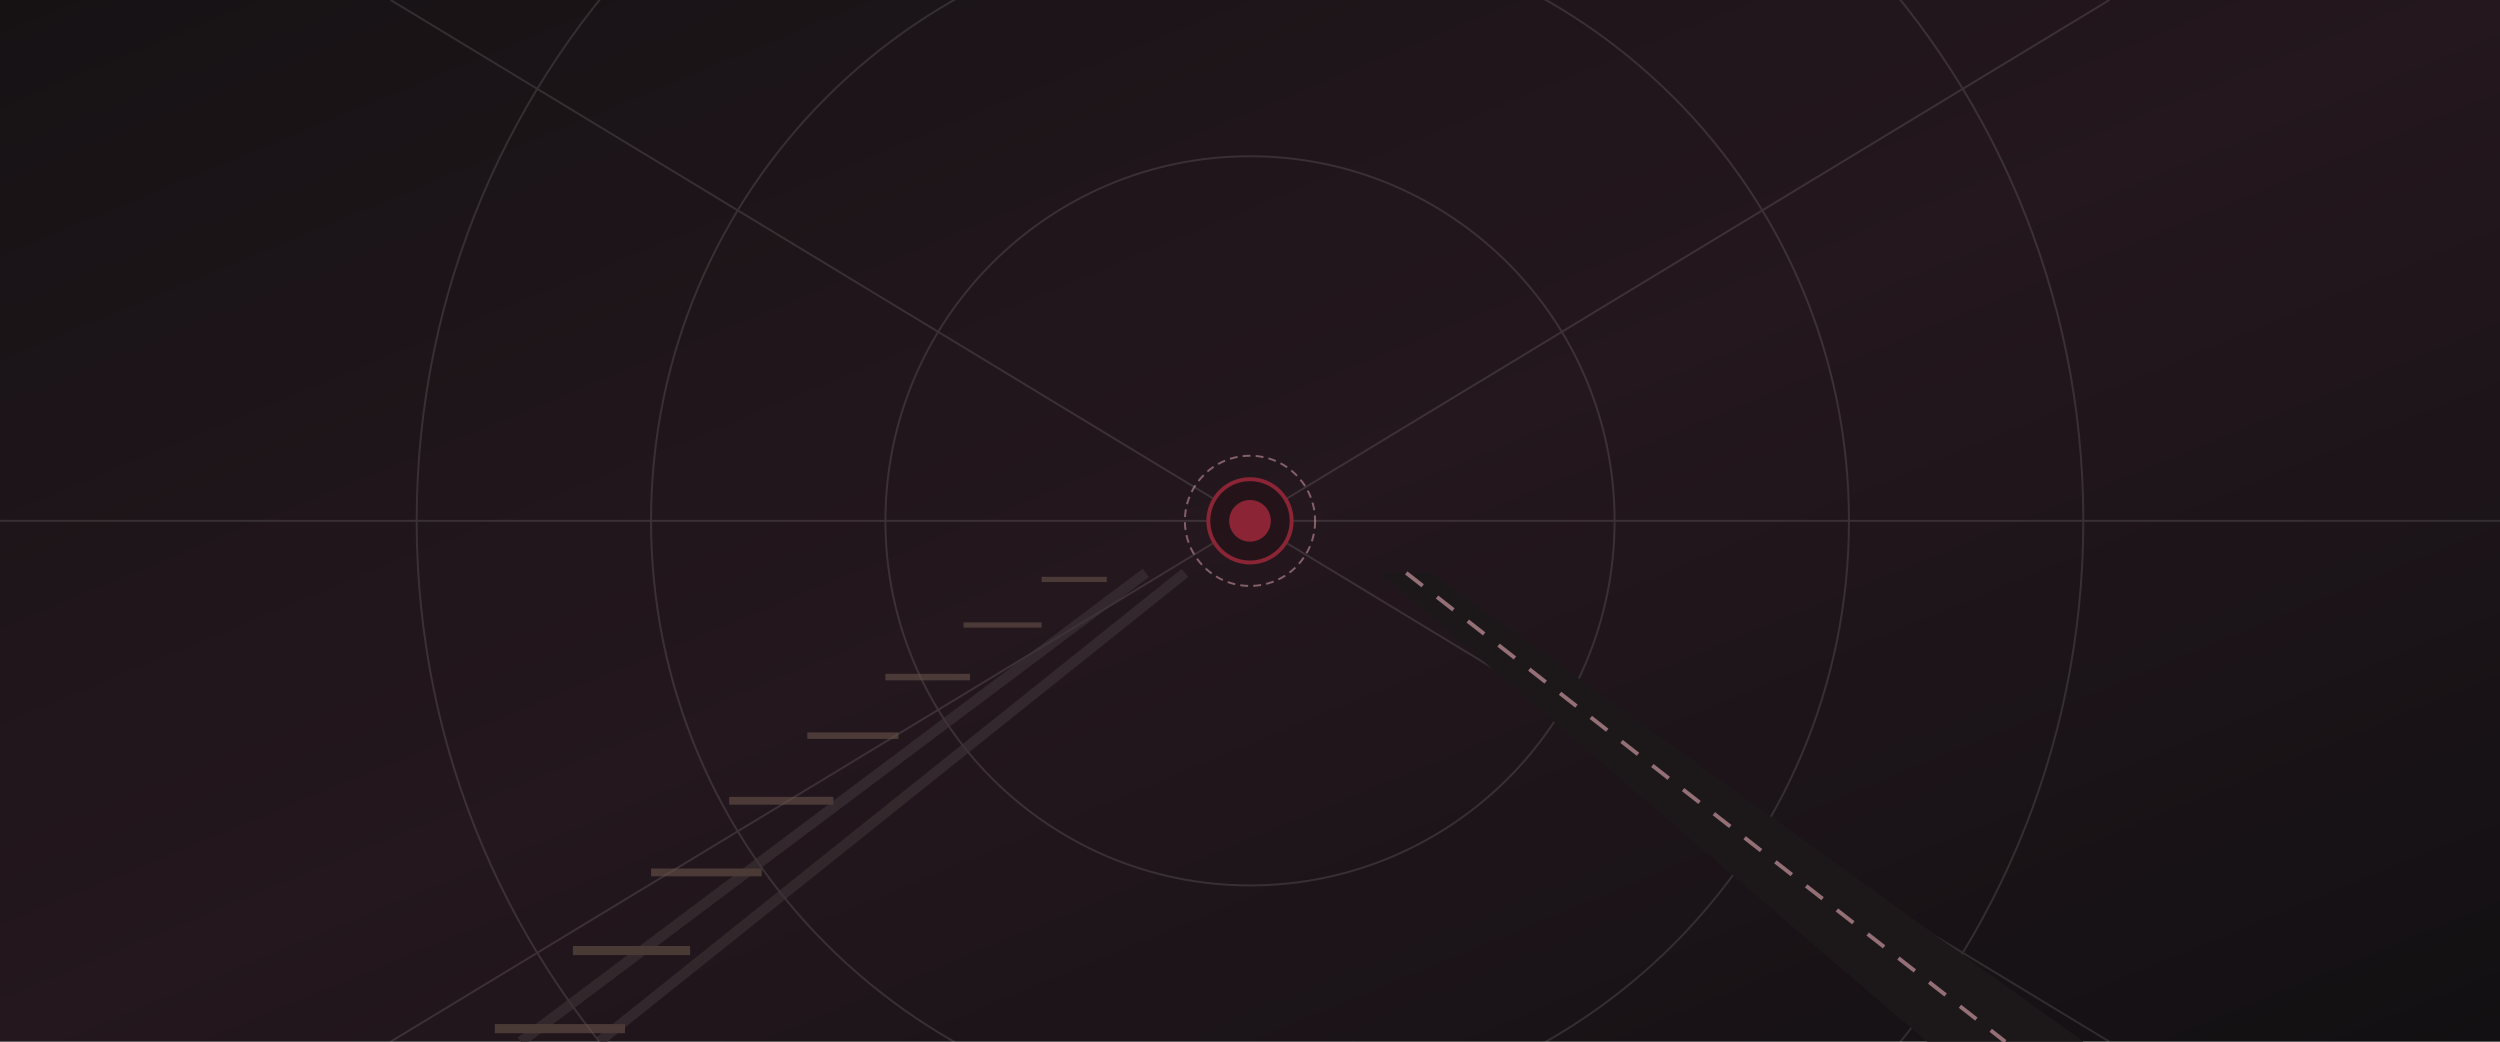
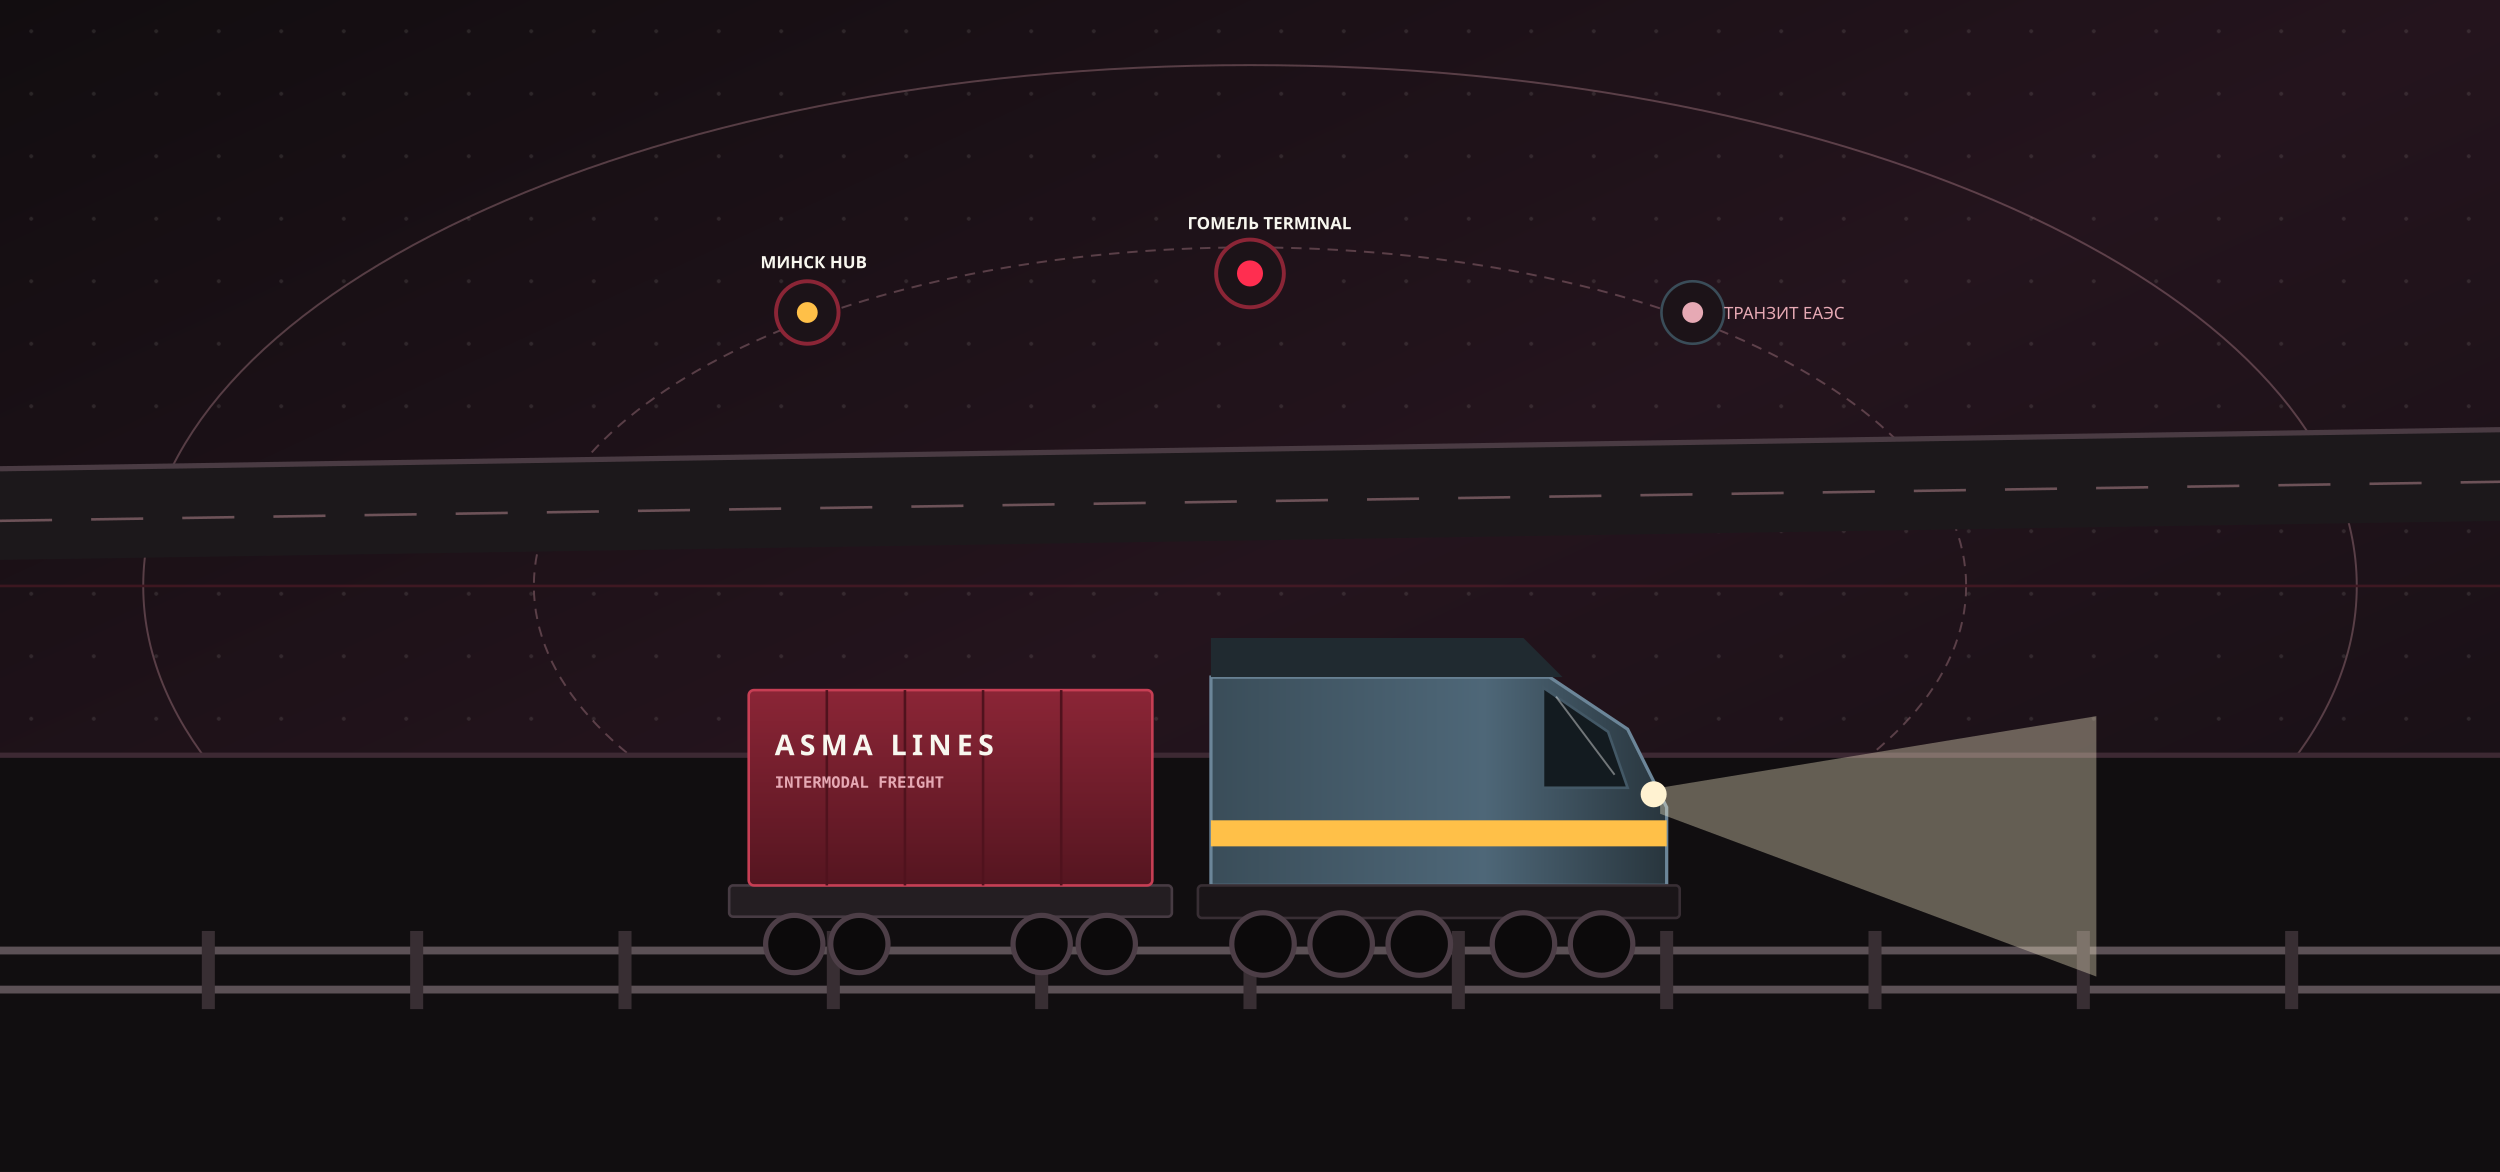
- <svg xmlns="http://www.w3.org/2000/svg" width="1920" height="800" viewBox="0 0 1920 800" fill="none">
+ <svg xmlns="http://www.w3.org/2000/svg" width="1920" height="900" viewBox="0 0 1920 900" fill="none">
  <defs>
-     <linearGradient id="rail_bg" x1="0%" y1="0%" x2="100%" y2="100%">
-       <stop offset="0%" stop-color="#161214" />
-       <stop offset="50%" stop-color="#24171E" />
-       <stop offset="100%" stop-color="#121012" />
+     <linearGradient id="rail_sky" x1="0%" y1="0%" x2="100%" y2="100%">
+       <stop offset="0%" stop-color="#120D10" />
+       <stop offset="50%" stop-color="#24141D" />
+       <stop offset="100%" stop-color="#140F13" />
    </linearGradient>
+     <linearGradient id="train_cab_grad" x1="0%" y1="0%" x2="100%" y2="0%">
+       <stop offset="0%" stop-color="#3A4D59" />
+       <stop offset="60%" stop-color="#4E6778" />
+       <stop offset="100%" stop-color="#28353D" />
+     </linearGradient>
+     <linearGradient id="cont_red" x1="0%" y1="0%" x2="0%" y2="100%">
+       <stop offset="0%" stop-color="#8B2536" />
+       <stop offset="100%" stop-color="#551520" />
+     </linearGradient>
+     <linearGradient id="cont_blue" x1="0%" y1="0%" x2="0%" y2="100%">
+       <stop offset="0%" stop-color="#364954" />
+       <stop offset="100%" stop-color="#1E2B33" />
+     </linearGradient>
+     <pattern id="rail_grid" width="48" height="48" patternUnits="userSpaceOnUse">
+       <circle cx="24" cy="24" r="1.5" fill="#F8F7EF" fill-opacity="0.1" />
+     </pattern>
  </defs>
-   <rect width="1920" height="800" fill="url(#rail_bg)" />
-   <g opacity="0.12" stroke="#F8F7EF" stroke-width="1.5">
-     <circle cx="960" cy="400" r="280" fill="none" />
-     <circle cx="960" cy="400" r="460" fill="none" />
-     <circle cx="960" cy="400" r="640" fill="none" />
-     <line x1="0" y1="400" x2="1920" y2="400" />
-     <line x1="300" y1="0" x2="1620" y2="800" />
-     <line x1="300" y1="800" x2="1620" y2="0" />
+   <rect width="1920" height="900" fill="url(#rail_sky)" />
+   <rect width="1920" height="900" fill="url(#rail_grid)" />
+   <g opacity="0.3" stroke="#E6A9B4" stroke-width="1.5">
+     <ellipse cx="960" cy="450" rx="550" ry="260" fill="none" stroke-dasharray="8 6" />
+     <ellipse cx="960" cy="450" rx="850" ry="400" fill="none" />
+     <line x1="0" y1="450" x2="1920" y2="450" stroke="#8B2536" stroke-width="2" />
  </g>
-   <g opacity="0.6">
-     <path d="M400 800 L880 440" stroke="#3D3437" stroke-width="8" />
-     <path d="M460 800 L910 440" stroke="#3D3437" stroke-width="8" />
-     <path d="M380 790 L480 790" stroke="#665248" stroke-width="7" />
-     <path d="M440 730 L530 730" stroke="#665248" stroke-width="7" />
-     <path d="M500 670 L585 670" stroke="#665248" stroke-width="6" />
-     <path d="M560 615 L640 615" stroke="#665248" stroke-width="6" />
-     <path d="M620 565 L690 565" stroke="#665248" stroke-width="5" />
-     <path d="M680 520 L745 520" stroke="#665248" stroke-width="5" />
-     <path d="M740 480 L800 480" stroke="#665248" stroke-width="4" />
-     <path d="M800 445 L850 445" stroke="#665248" stroke-width="4" />
+   <g transform="translate(620, 240)">
+     <circle cx="0" cy="0" r="24" fill="#1C1318" stroke="#8B2536" stroke-width="3" />
+     <circle cx="0" cy="0" r="8" fill="#FFC048" />
+     <text x="-36" y="-34" fill="#F8F7EF" font-family="system-ui, sans-serif" font-size="13" font-weight="700">МИНСК HUB</text>
  </g>
-   <polygon points="1060,440 1100,440 1600,800 1480,800" fill="#1C181A" />
-   <path d="M1080 440 L1540 800" stroke="#E6A9B4" stroke-width="3" stroke-dasharray="16 14" opacity="0.6" />
-   <g transform="translate(930, 370)">
-     <circle cx="30" cy="30" r="32" fill="#241419" stroke="#8B2536" stroke-width="3" />
-     <circle cx="30" cy="30" r="16" fill="#8B2536" />
-     <circle cx="30" cy="30" r="50" fill="none" stroke="#E6A9B4" stroke-width="1.5" stroke-dasharray="6 4" opacity="0.5" />
+   <g transform="translate(960, 210)">
+     <circle cx="0" cy="0" r="26" fill="#1C1318" stroke="#8B2536" stroke-width="3" />
+     <circle cx="0" cy="0" r="10" fill="#FF2E50" />
+     <text x="-48" y="-34" fill="#F8F7EF" font-family="system-ui, sans-serif" font-size="13" font-weight="800">ГОМЕЛЬ TERMINAL</text>
+   </g>
+   <g transform="translate(1300, 240)">
+     <circle cx="0" cy="0" r="24" fill="#1C1318" stroke="#3A4D59" stroke-width="2" />
+     <circle cx="0" cy="0" r="8" fill="#E6A9B4" />
+     <text x="24" y="5" fill="#E6A9B4" font-family="system-ui, sans-serif" font-size="13">ТРАНЗИТ ЕАЭС</text>
+   </g>
+   <path d="M 0 360 L 1920 330 L 1920 400 L 0 430 Z" fill="#1C181B" />
+   <line x1="0" y1="360" x2="1920" y2="330" stroke="#4A3B43" stroke-width="4" />
+   <line x1="0" y1="400" x2="1920" y2="370" stroke="#E6A9B4" stroke-width="2" stroke-dasharray="40 30" opacity="0.4" />
+   <rect y="580" width="1920" height="320" fill="#110E10" />
+   <line x1="0" y1="580" x2="1920" y2="580" stroke="#3D2933" stroke-width="4" />
+   <line x1="0" y1="730" x2="1920" y2="730" stroke="#5C5156" stroke-width="6" />
+   <line x1="0" y1="760" x2="1920" y2="760" stroke="#5C5156" stroke-width="6" />
+   <g stroke="#382E33" stroke-width="10">
+     <line x1="160" y1="715" x2="160" y2="775" />
+     <line x1="320" y1="715" x2="320" y2="775" />
+     <line x1="480" y1="715" x2="480" y2="775" />
+     <line x1="640" y1="715" x2="640" y2="775" />
+     <line x1="800" y1="715" x2="800" y2="775" />
+     <line x1="960" y1="715" x2="960" y2="775" />
+     <line x1="1120" y1="715" x2="1120" y2="775" />
+     <line x1="1280" y1="715" x2="1280" y2="775" />
+     <line x1="1440" y1="715" x2="1440" y2="775" />
+     <line x1="1600" y1="715" x2="1600" y2="775" />
+     <line x1="1760" y1="715" x2="1760" y2="775" />
+   </g>
+   <g transform="translate(560, 520)">
+     <rect x="0" y="160" width="340" height="24" rx="3" fill="#241E22" stroke="#473B43" stroke-width="2" />
+     <rect x="15" y="10" width="310" height="150" rx="4" fill="url(#cont_red)" stroke="#C73E54" stroke-width="2" />
+     <line x1="75" y1="10" x2="75" y2="160" stroke="#50121D" stroke-width="2" />
+     <line x1="135" y1="10" x2="135" y2="160" stroke="#50121D" stroke-width="2" />
+     <line x1="195" y1="10" x2="195" y2="160" stroke="#50121D" stroke-width="2" />
+     <line x1="255" y1="10" x2="255" y2="160" stroke="#50121D" stroke-width="2" />
+     <text x="35" y="60" fill="#F8F7EF" font-family="system-ui, sans-serif" font-size="22" font-weight="900" letter-spacing="4">ASMA LINES</text>
+     <text x="35" y="85" fill="#E6A9B4" font-family="system-ui, monospace" font-size="12" font-weight="700">INTERMODAL FREIGHT</text>
+     <circle cx="50" cy="205" r="22" fill="#0C0A0B" stroke="#4D3E47" stroke-width="4" />
+     <circle cx="100" cy="205" r="22" fill="#0C0A0B" stroke="#4D3E47" stroke-width="4" />
+     <circle cx="240" cy="205" r="22" fill="#0C0A0B" stroke="#4D3E47" stroke-width="4" />
+     <circle cx="290" cy="205" r="22" fill="#0C0A0B" stroke="#4D3E47" stroke-width="4" />
+   </g>
+   <g transform="translate(930, 470)">
+     <path d="M 0 210 L 0 50 L 260 50 L 320 90 L 350 150 L 350 210 Z" fill="url(#train_cab_grad)" stroke="#6C8699" stroke-width="2.5" />
+     <path d="M 0 20 L 240 20 L 270 50 L 0 50 Z" fill="#202A30" />
+     <path d="M 255 58 L 305 92 L 320 135 L 255 135 Z" fill="#131B20" stroke="#435866" stroke-width="2" />
+     <line x1="265" y1="65" x2="310" y2="125" stroke="#FFF" stroke-width="1.5" opacity="0.4" />
+     <rect x="0" y="160" width="350" height="20" fill="#FFC048" />
+     <circle cx="340" cy="140" r="10" fill="#FFF2D1" />
+     <polygon points="345,135 680,80 680,280 345,155" fill="#FFF2D1" fill-opacity="0.35" />
+     <rect x="-10" y="210" width="370" height="25" rx="3" fill="#1A1518" stroke="#382E34" stroke-width="2" />
+     <circle cx="40" cy="255" r="24" fill="#0C0A0B" stroke="#4D3E47" stroke-width="4" />
+     <circle cx="100" cy="255" r="24" fill="#0C0A0B" stroke="#4D3E47" stroke-width="4" />
+     <circle cx="160" cy="255" r="24" fill="#0C0A0B" stroke="#4D3E47" stroke-width="4" />
+     <circle cx="240" cy="255" r="24" fill="#0C0A0B" stroke="#4D3E47" stroke-width="4" />
+     <circle cx="300" cy="255" r="24" fill="#0C0A0B" stroke="#4D3E47" stroke-width="4" />
  </g>
</svg>
